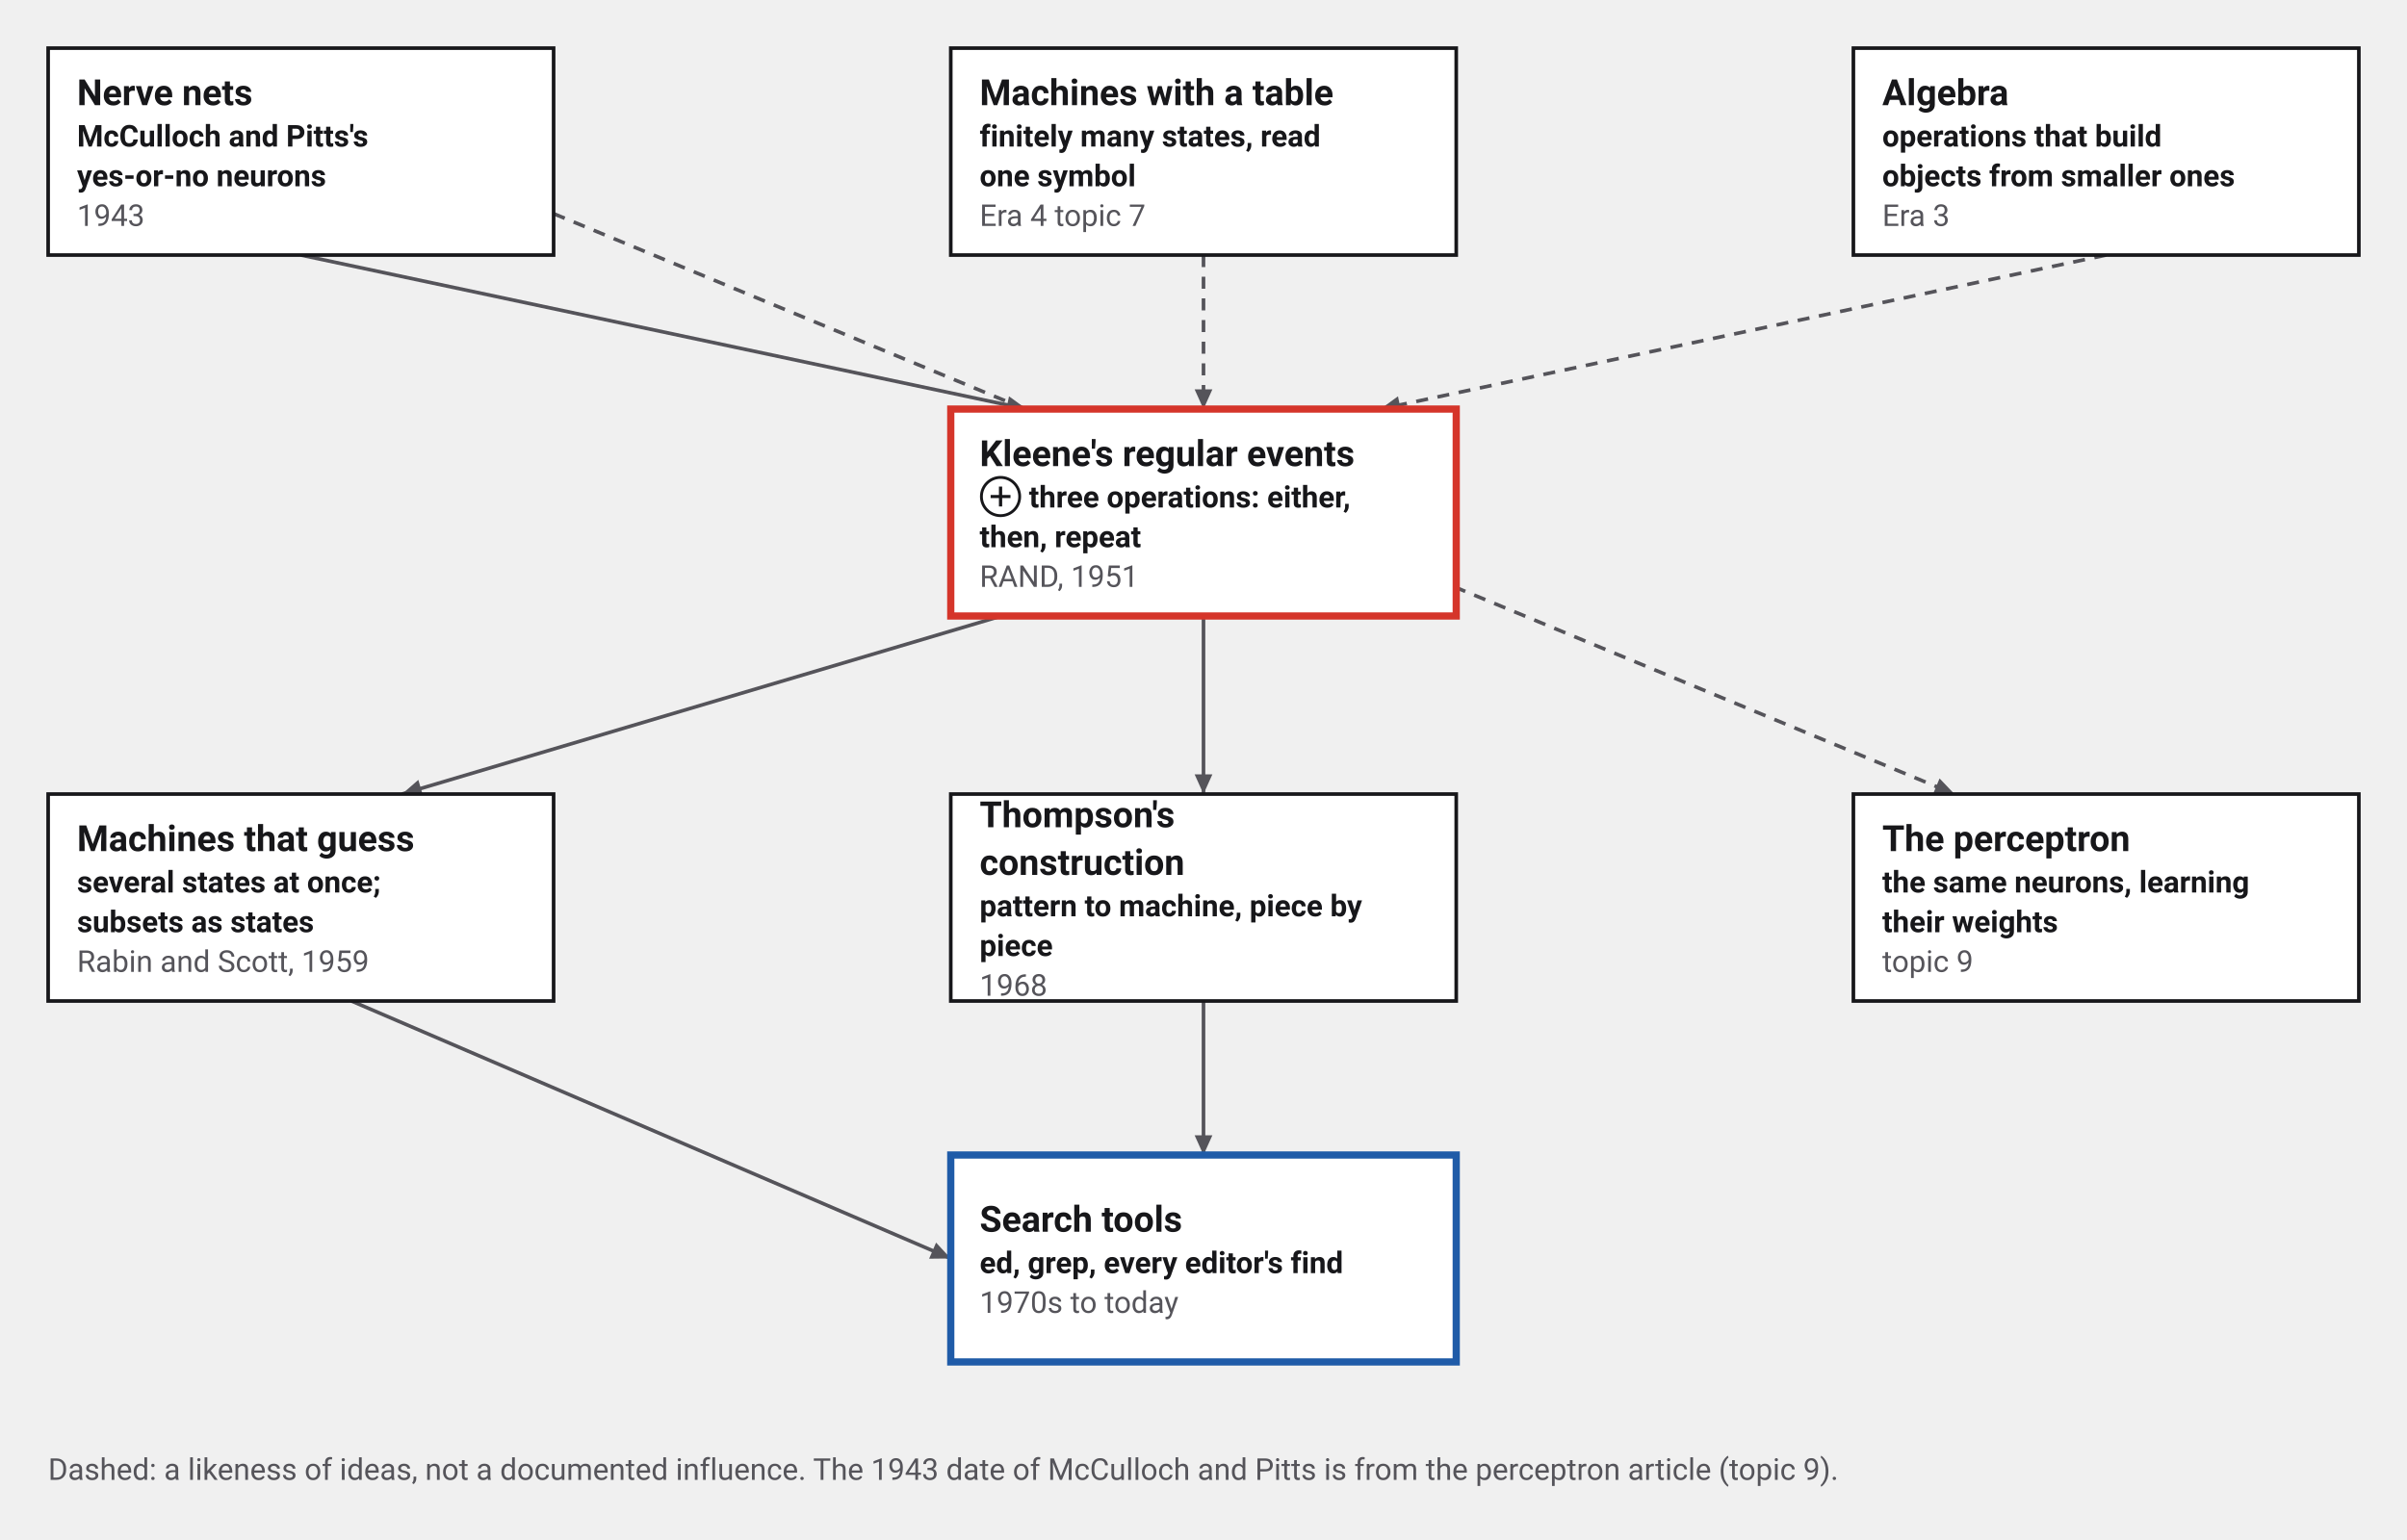
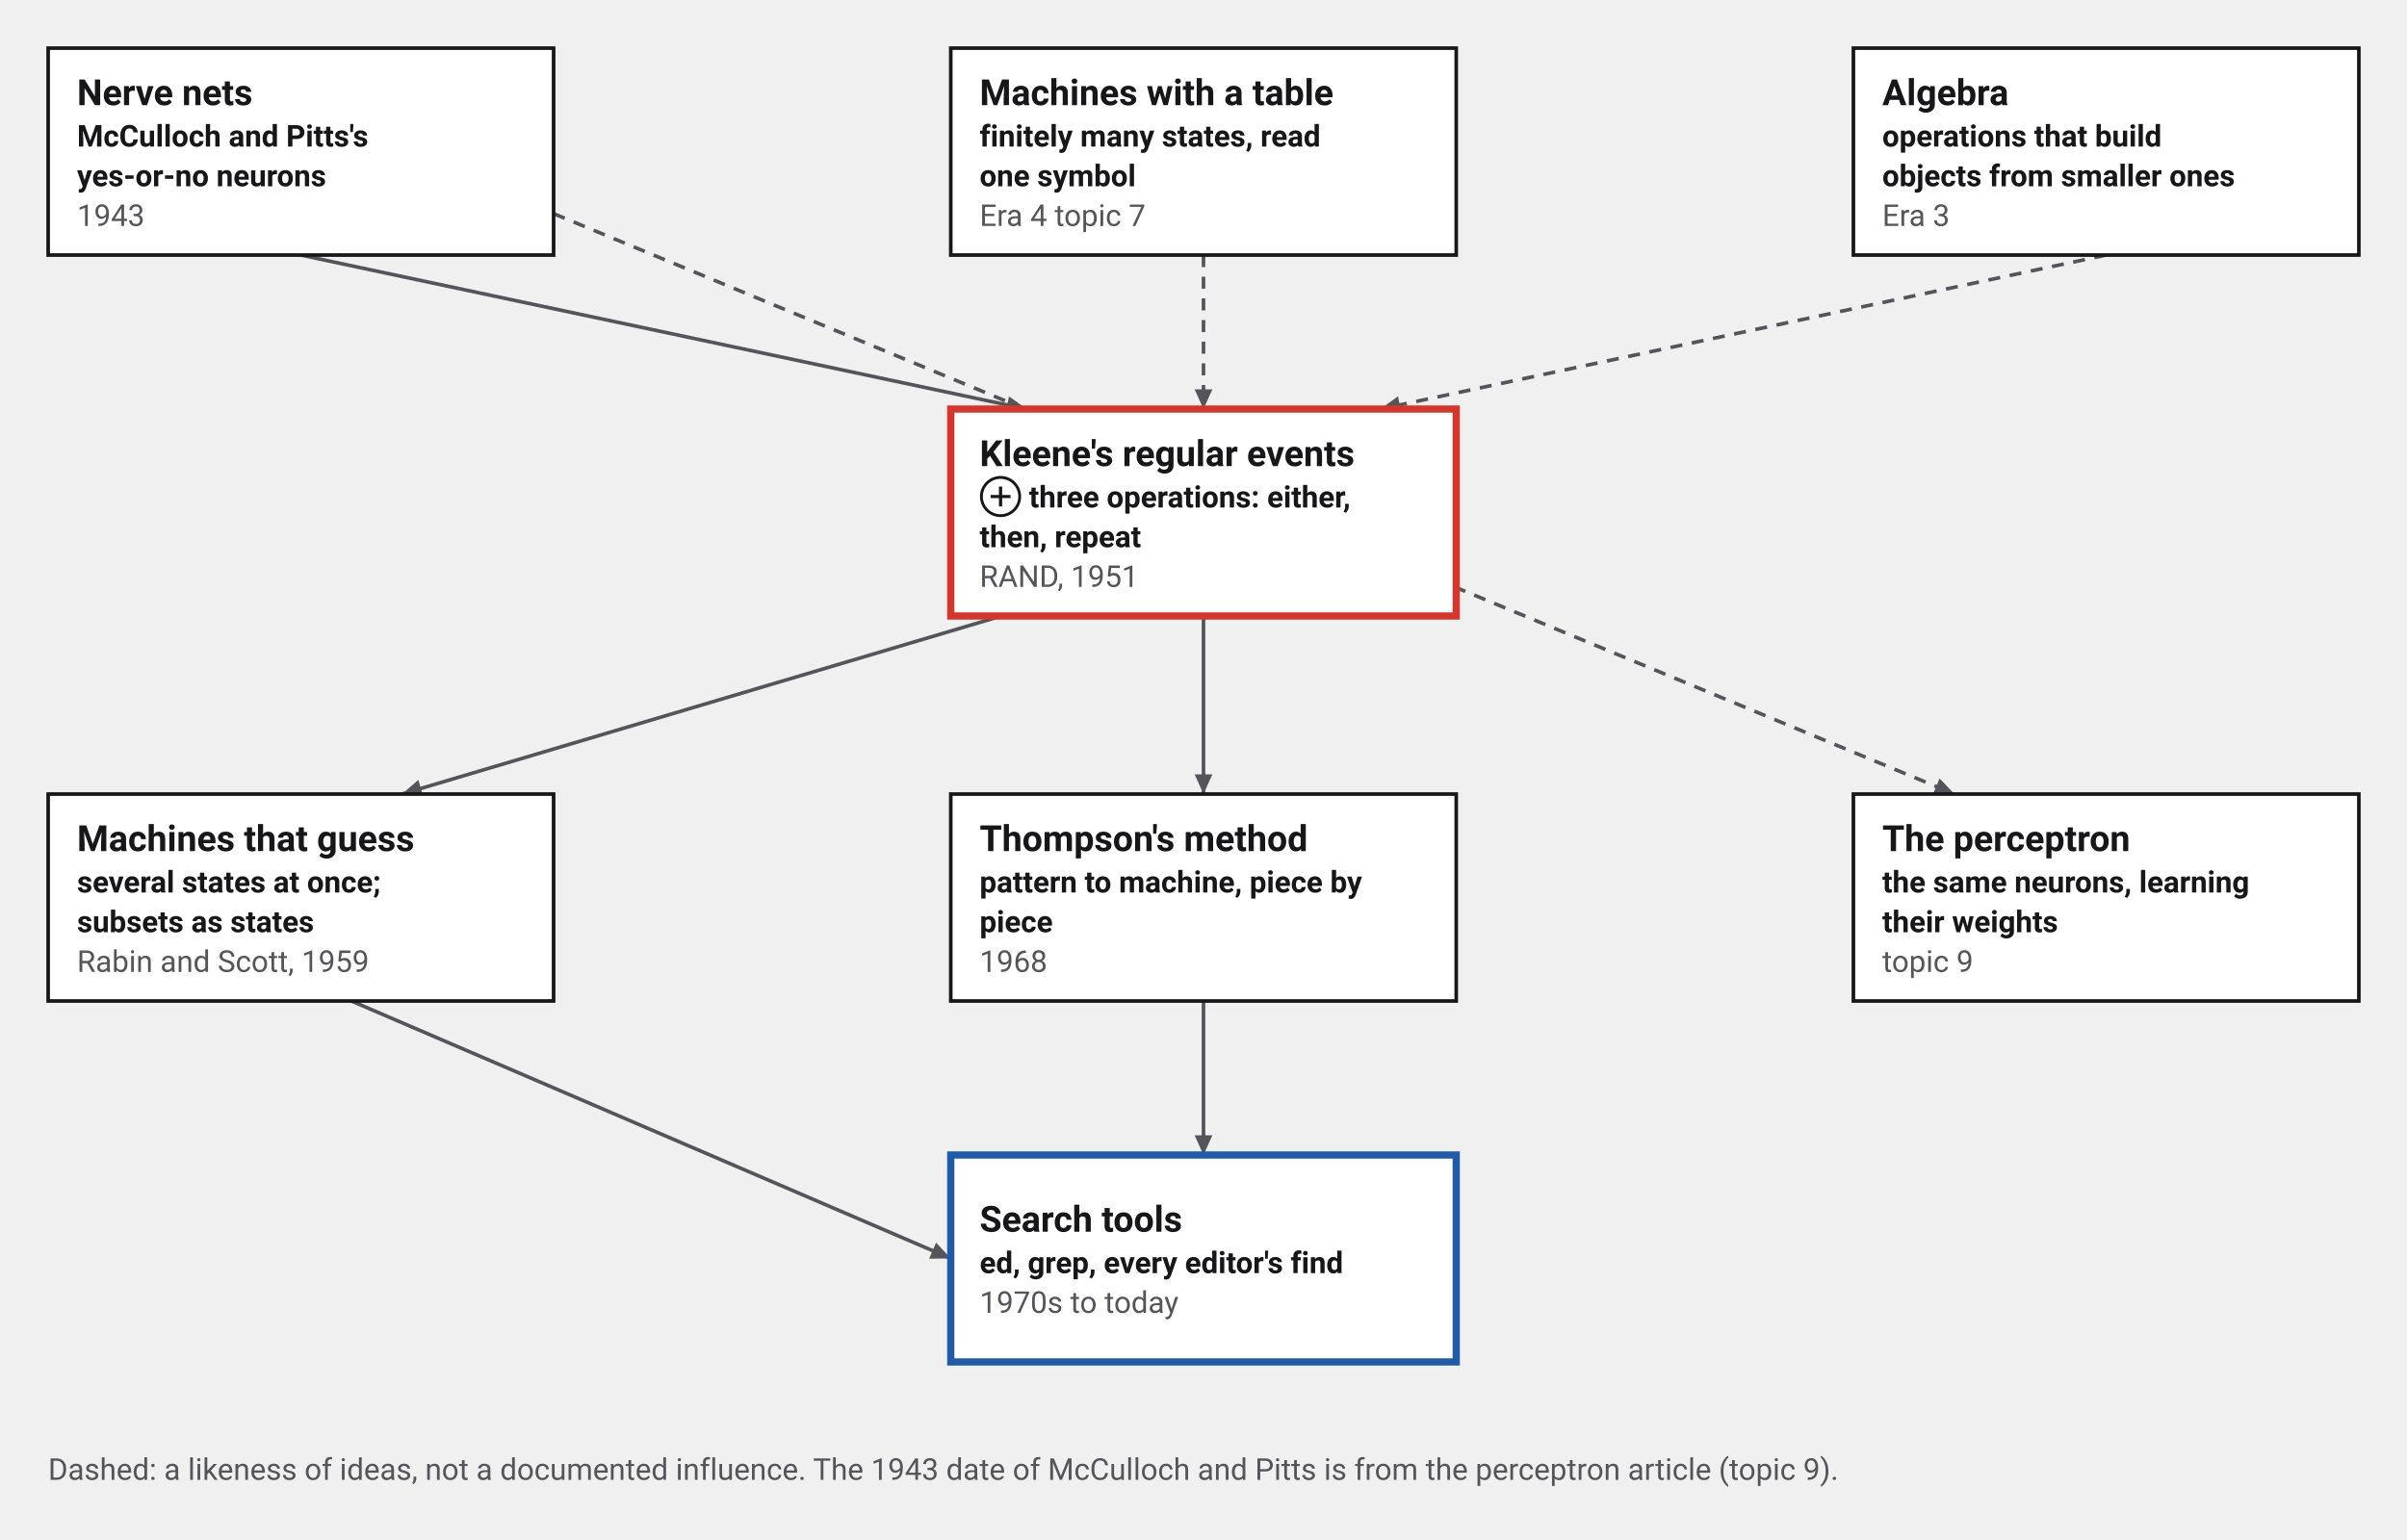
<svg xmlns="http://www.w3.org/2000/svg" viewBox="0 0 1000 640" width="1000" height="640" role="img" aria-label="How regular expressions combined older ideas, and where they led" style="font-family:system-ui,-apple-system,'Segoe UI',Roboto,Arial,sans-serif">
  <line x1="125.0" y1="106.0" x2="426.5" y2="170.0" style="stroke:#55545a;stroke-width:1.5" />
  <polygon points="426.5,170.0 417.7,171.9 419.2,164.7" style="fill:#55545a" />
  <line x1="500.0" y1="106.0" x2="500.0" y2="170.0" style="stroke:#55545a;stroke-width:1.5;stroke-dasharray:5 4" />
  <polygon points="500.0,170.0 496.3,161.8 503.7,161.8" style="fill:#55545a" />
  <line x1="875.0" y1="106.0" x2="573.5" y2="170.0" style="stroke:#55545a;stroke-width:1.5;stroke-dasharray:5 4" />
  <polygon points="573.5,170.0 580.8,164.7 582.3,171.9" style="fill:#55545a" />
  <line x1="416.0" y1="256.0" x2="167.0" y2="330.0" style="stroke:#55545a;stroke-width:1.5" />
  <polygon points="167.0,330.0 173.8,324.1 175.9,331.2" style="fill:#55545a" />
  <line x1="500.0" y1="256.0" x2="500.0" y2="330.0" style="stroke:#55545a;stroke-width:1.5" />
  <polygon points="500.0,330.0 496.3,321.8 503.7,321.8" style="fill:#55545a" />
  <line x1="230.0" y1="88.8" x2="812.0" y2="330.0" style="stroke:#55545a;stroke-width:1.5;stroke-dasharray:5 4" />
  <polygon points="812.0,330.0 803.0,330.2 805.8,323.5" style="fill:#55545a" />
  <line x1="146.0" y1="416.0" x2="395.0" y2="523.0" style="stroke:#55545a;stroke-width:1.5" />
  <polygon points="395.0,523.0 386.0,523.1 388.9,516.4" style="fill:#55545a" />
  <line x1="500.0" y1="416.0" x2="500.0" y2="480.0" style="stroke:#55545a;stroke-width:1.5" />
  <polygon points="500.0,480.0 496.3,471.8 503.7,471.8" style="fill:#55545a" />
  <rect x="20" y="20" width="210" height="86" style="fill:#ffffff;stroke:#17171a;stroke-width:1.5" />
  <text x="32.0" y="43.7" text-anchor="start" style="fill:#17171a;font-size:15px;font-weight:700">Nerve nets</text>
  <text x="32.0" y="60.9" text-anchor="start" style="fill:#17171a;font-size:12.5px;font-weight:600">McCulloch and Pitts's</text>
  <text x="32.0" y="77.4" text-anchor="start" style="fill:#17171a;font-size:12.5px;font-weight:600">yes-or-no neurons</text>
  <text x="32.0" y="93.9" text-anchor="start" style="fill:#55545a;font-size:12.5px;font-weight:400">1943</text>
  <rect x="395" y="20" width="210" height="86" style="fill:#ffffff;stroke:#17171a;stroke-width:1.5" />
  <text x="407.0" y="43.7" text-anchor="start" style="fill:#17171a;font-size:15px;font-weight:700">Machines with a table</text>
  <text x="407.0" y="60.9" text-anchor="start" style="fill:#17171a;font-size:12.5px;font-weight:600">finitely many states, read</text>
  <text x="407.0" y="77.4" text-anchor="start" style="fill:#17171a;font-size:12.5px;font-weight:600">one symbol</text>
  <text x="407.0" y="93.9" text-anchor="start" style="fill:#55545a;font-size:12.5px;font-weight:400">Era 4 topic 7</text>
  <rect x="770" y="20" width="210" height="86" style="fill:#ffffff;stroke:#17171a;stroke-width:1.5" />
  <text x="782.0" y="43.7" text-anchor="start" style="fill:#17171a;font-size:15px;font-weight:700">Algebra</text>
  <text x="782.0" y="60.9" text-anchor="start" style="fill:#17171a;font-size:12.5px;font-weight:600">operations that build</text>
  <text x="782.0" y="77.4" text-anchor="start" style="fill:#17171a;font-size:12.5px;font-weight:600">objects from smaller ones</text>
  <text x="782.0" y="93.9" text-anchor="start" style="fill:#55545a;font-size:12.5px;font-weight:400">Era 3</text>
  <rect x="395" y="170" width="210" height="86" style="fill:#ffffff;stroke:#d5352a;stroke-width:3" />
  <text x="407.0" y="193.7" text-anchor="start" style="fill:#17171a;font-size:15px;font-weight:700">Kleene's regular events</text>
  <text x="407.0" y="210.9" text-anchor="start" style="fill:#17171a;font-size:12.5px;font-weight:600">⊕ three operations: either,</text>
  <text x="407.0" y="227.4" text-anchor="start" style="fill:#17171a;font-size:12.5px;font-weight:600">then, repeat</text>
  <text x="407.0" y="243.9" text-anchor="start" style="fill:#55545a;font-size:12.5px;font-weight:400">RAND, 1951</text>
  <rect x="20" y="330" width="210" height="86" style="fill:#ffffff;stroke:#17171a;stroke-width:1.5" />
  <text x="32.0" y="353.7" text-anchor="start" style="fill:#17171a;font-size:15px;font-weight:700">Machines that guess</text>
  <text x="32.0" y="370.9" text-anchor="start" style="fill:#17171a;font-size:12.5px;font-weight:600">several states at once;</text>
  <text x="32.0" y="387.4" text-anchor="start" style="fill:#17171a;font-size:12.5px;font-weight:600">subsets as states</text>
  <text x="32.0" y="403.9" text-anchor="start" style="fill:#55545a;font-size:12.5px;font-weight:400">Rabin and Scott, 1959</text>
  <rect x="395" y="330" width="210" height="86" style="fill:#ffffff;stroke:#17171a;stroke-width:1.5" />
-   <text x="407.0" y="343.8" text-anchor="start" style="fill:#17171a;font-size:15px;font-weight:700">Thompson's</text>
-   <text x="407.0" y="363.6" text-anchor="start" style="fill:#17171a;font-size:15px;font-weight:700">construction</text>
-   <text x="407.0" y="380.8" text-anchor="start" style="fill:#17171a;font-size:12.5px;font-weight:600">pattern to machine, piece by</text>
-   <text x="407.0" y="397.3" text-anchor="start" style="fill:#17171a;font-size:12.5px;font-weight:600">piece</text>
-   <text x="407.0" y="413.8" text-anchor="start" style="fill:#55545a;font-size:12.5px;font-weight:400">1968</text>
+   <text x="407.0" y="353.7" text-anchor="start" style="fill:#17171a;font-size:15px;font-weight:700">Thompson's method</text>
+   <text x="407.0" y="370.9" text-anchor="start" style="fill:#17171a;font-size:12.5px;font-weight:600">pattern to machine, piece by</text>
+   <text x="407.0" y="387.4" text-anchor="start" style="fill:#17171a;font-size:12.5px;font-weight:600">piece</text>
+   <text x="407.0" y="403.9" text-anchor="start" style="fill:#55545a;font-size:12.5px;font-weight:400">1968</text>
  <rect x="770" y="330" width="210" height="86" style="fill:#ffffff;stroke:#17171a;stroke-width:1.5" />
  <text x="782.0" y="353.7" text-anchor="start" style="fill:#17171a;font-size:15px;font-weight:700">The perceptron</text>
  <text x="782.0" y="370.9" text-anchor="start" style="fill:#17171a;font-size:12.5px;font-weight:600">the same neurons, learning</text>
  <text x="782.0" y="387.4" text-anchor="start" style="fill:#17171a;font-size:12.5px;font-weight:600">their weights</text>
  <text x="782.0" y="403.9" text-anchor="start" style="fill:#55545a;font-size:12.5px;font-weight:400">topic 9</text>
  <rect x="395" y="480" width="210" height="86" style="fill:#ffffff;stroke:#1f5ba8;stroke-width:3" />
  <text x="407.0" y="511.9" text-anchor="start" style="fill:#17171a;font-size:15px;font-weight:700">Search tools</text>
  <text x="407.0" y="529.1" text-anchor="start" style="fill:#17171a;font-size:12.5px;font-weight:600">ed, grep, every editor's find</text>
  <text x="407.0" y="545.6" text-anchor="start" style="fill:#55545a;font-size:12.5px;font-weight:400">1970s to today</text>
  <text x="20.0" y="615.0" text-anchor="start" style="fill:#55545a;font-size:12.5px;font-weight:400">Dashed: a likeness of ideas, not a documented influence. The 1943 date of McCulloch and Pitts is from the perceptron article (topic 9).</text>
</svg>
